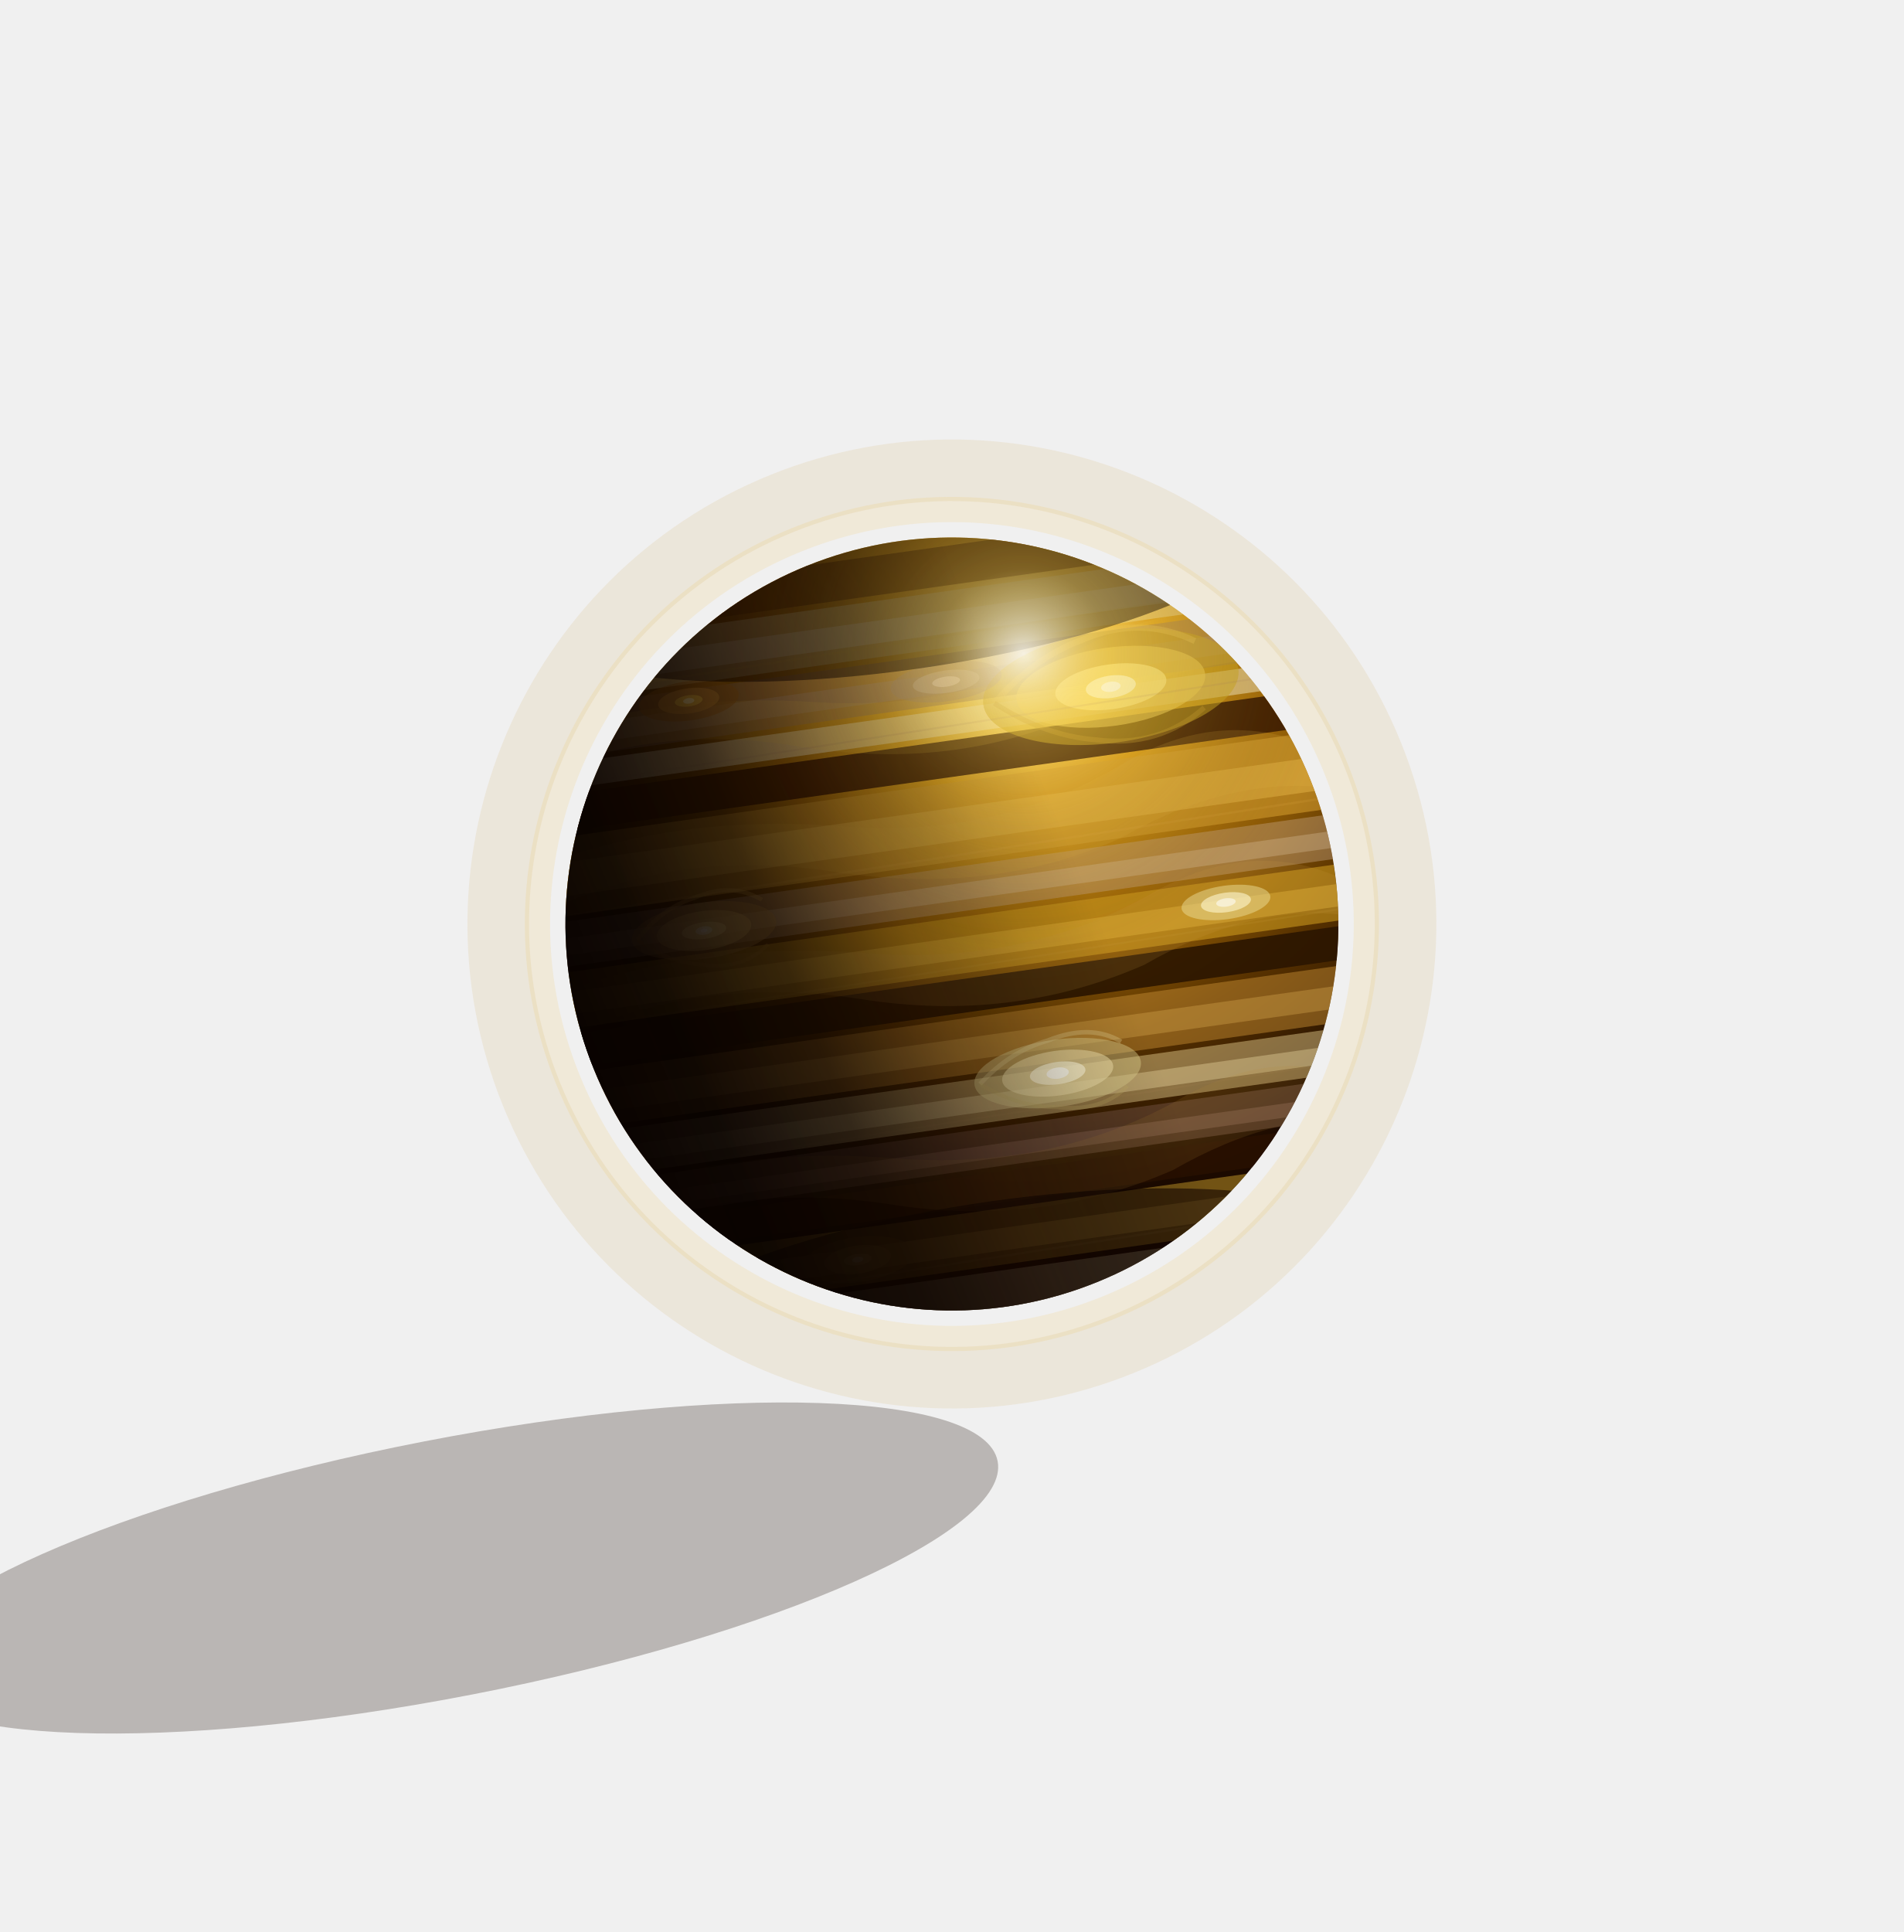
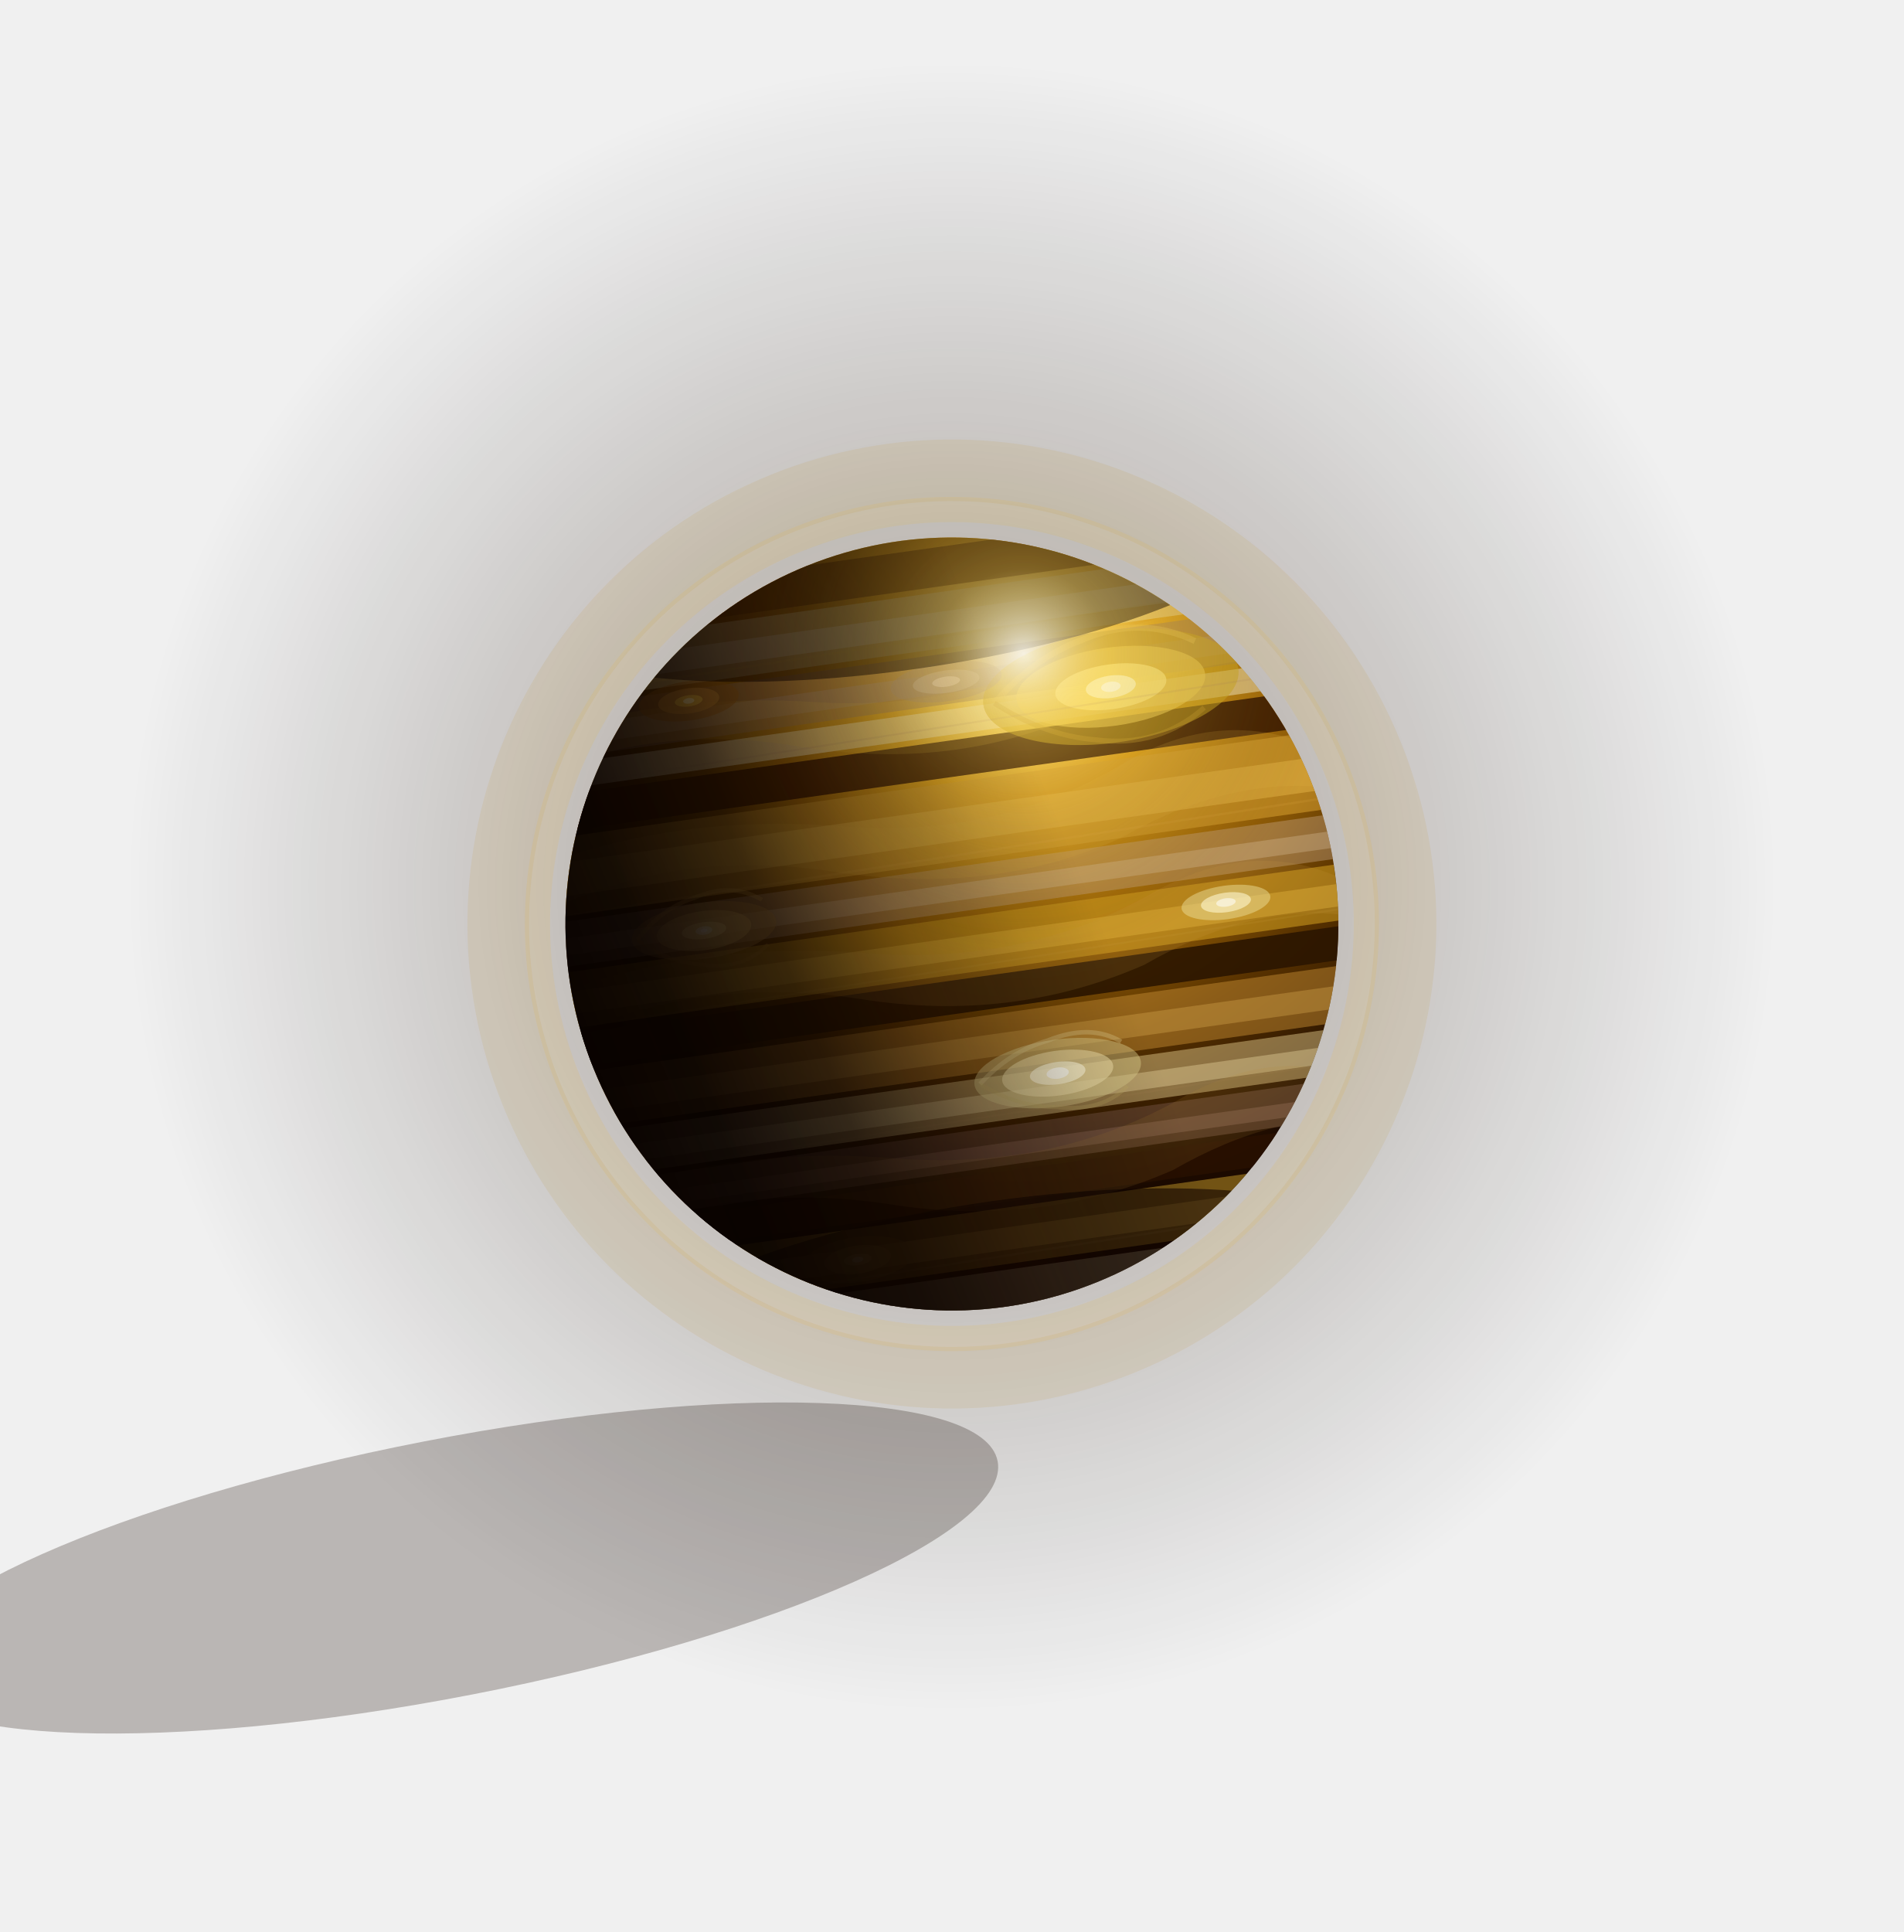
<svg xmlns="http://www.w3.org/2000/svg" width="100%" viewBox="0 0 680 690">
  <defs>
    <radialGradient id="sceneGlow" cx="50%" cy="48%" r="44%">
      <stop offset="0%" stop-color="#4a2c04" stop-opacity="0.44" />
      <stop offset="55%" stop-color="#200e00" stop-opacity="0.18" />
      <stop offset="100%" stop-color="#000" stop-opacity="0" />
    </radialGradient>
    <radialGradient id="pDay" cx="71%" cy="22%" r="70%">
      <stop offset="0%" stop-color="#fff8e8" />
      <stop offset="10%" stop-color="#f8d870" />
      <stop offset="26%" stop-color="#e0a018" />
      <stop offset="48%" stop-color="#a06808" />
      <stop offset="72%" stop-color="#583200" />
      <stop offset="100%" stop-color="#1c0a00" />
    </radialGradient>
    <linearGradient id="nightShadow" x1="0%" y1="0%" x2="100%" y2="0%">
      <stop offset="0%" stop-color="#080200" stop-opacity="0.98" />
      <stop offset="12%" stop-color="#080200" stop-opacity="0.92" />
      <stop offset="28%" stop-color="#0c0400" stop-opacity="0.75" />
      <stop offset="44%" stop-color="#100500" stop-opacity="0.38" />
      <stop offset="58%" stop-color="#000" stop-opacity="0.12" />
      <stop offset="68%" stop-color="#000" stop-opacity="0" />
      <stop offset="100%" stop-color="#000" stop-opacity="0" />
    </linearGradient>
    <radialGradient id="shine" cx="72%" cy="21%" r="40%">
      <stop offset="0%" stop-color="#fffdf0" stop-opacity="0.82" />
      <stop offset="28%" stop-color="#f8d860" stop-opacity="0.28" />
      <stop offset="100%" stop-color="#000" stop-opacity="0" />
    </radialGradient>
    <radialGradient id="a1g" cx="68%" cy="30%" r="65%">
      <stop offset="0%" stop-color="#c8a870" />
      <stop offset="55%" stop-color="#6a4820" />
      <stop offset="100%" stop-color="#1e0e00" />
    </radialGradient>
    <radialGradient id="a2g" cx="65%" cy="28%" r="62%">
      <stop offset="0%" stop-color="#b89060" />
      <stop offset="55%" stop-color="#5a3c18" />
      <stop offset="100%" stop-color="#180a00" />
    </radialGradient>
    <radialGradient id="a3g" cx="70%" cy="32%" r="65%">
      <stop offset="0%" stop-color="#d0b880" />
      <stop offset="55%" stop-color="#7a5428" />
      <stop offset="100%" stop-color="#221000" />
    </radialGradient>
    <radialGradient id="a4g" cx="66%" cy="28%" r="60%">
      <stop offset="0%" stop-color="#a88050" />
      <stop offset="55%" stop-color="#4e3010" />
      <stop offset="100%" stop-color="#160800" />
    </radialGradient>
    <radialGradient id="a5g" cx="68%" cy="30%" r="63%">
      <stop offset="0%" stop-color="#c0a068" />
      <stop offset="55%" stop-color="#604018" />
      <stop offset="100%" stop-color="#1a0800" />
    </radialGradient>
    <clipPath id="pClip">
      <circle cx="340" cy="330" r="138" />
    </clipPath>
  </defs>
  <ellipse cx="160" cy="560" rx="200" ry="46" fill="#180800" opacity="0.25" transform="rotate(-11,160,560)" style="fill:rgb(24, 8, 0);stroke:none;color:rgb(255, 255, 255);stroke-width:1px;stroke-linecap:butt;stroke-linejoin:miter;opacity:0.25;font-family:&quot;Anthropic Sans&quot;, -apple-system, BlinkMacSystemFont, &quot;Segoe UI&quot;, sans-serif;font-size:16px;font-weight:400;text-anchor:start;dominant-baseline:auto" />
+   <circle cx="340" cy="330" r="340" fill="url(#sceneGlow)" style="stroke:none;color:rgb(255, 255, 255);stroke-width:1px;stroke-linecap:butt;stroke-linejoin:miter;opacity:1;font-family:&quot;Anthropic Sans&quot;, -apple-system, BlinkMacSystemFont, &quot;Segoe UI&quot;, sans-serif;font-size:16px;font-weight:400;text-anchor:start;dominant-baseline:auto" />
  <g transform="rotate(-22, 340, 330)" style="fill:rgb(0, 0, 0);stroke:none;color:rgb(255, 255, 255);stroke-width:1px;stroke-linecap:butt;stroke-linejoin:miter;opacity:1;font-family:&quot;Anthropic Sans&quot;, -apple-system, BlinkMacSystemFont, &quot;Segoe UI&quot;, sans-serif;font-size:16px;font-weight:400;text-anchor:start;dominant-baseline:auto">
    <circle cx="340" cy="330" r="162" fill="none" stroke="#c08000" stroke-width="22" opacity="0.09" style="fill:none;stroke:rgb(192, 128, 0);color:rgb(255, 255, 255);stroke-width:22px;stroke-linecap:butt;stroke-linejoin:miter;opacity:0.09;font-family:&quot;Anthropic Sans&quot;, -apple-system, BlinkMacSystemFont, &quot;Segoe UI&quot;, sans-serif;font-size:16px;font-weight:400;text-anchor:start;dominant-baseline:auto" />
    <circle cx="340" cy="330" r="148" fill="none" stroke="#f0b020" stroke-width="9" opacity="0.12" style="fill:none;stroke:rgb(240, 176, 32);color:rgb(255, 255, 255);stroke-width:9px;stroke-linecap:butt;stroke-linejoin:miter;opacity:0.12;font-family:&quot;Anthropic Sans&quot;, -apple-system, BlinkMacSystemFont, &quot;Segoe UI&quot;, sans-serif;font-size:16px;font-weight:400;text-anchor:start;dominant-baseline:auto" />
    <circle cx="340" cy="330" r="138" fill="url(#pDay)" style="stroke:none;color:rgb(255, 255, 255);stroke-width:1px;stroke-linecap:butt;stroke-linejoin:miter;opacity:1;font-family:&quot;Anthropic Sans&quot;, -apple-system, BlinkMacSystemFont, &quot;Segoe UI&quot;, sans-serif;font-size:16px;font-weight:400;text-anchor:start;dominant-baseline:auto" />
    <g clip-path="url(#pClip)" style="fill:rgb(0, 0, 0);stroke:none;color:rgb(255, 255, 255);stroke-width:1px;stroke-linecap:butt;stroke-linejoin:miter;opacity:1;font-family:&quot;Anthropic Sans&quot;, -apple-system, BlinkMacSystemFont, &quot;Segoe UI&quot;, sans-serif;font-size:16px;font-weight:400;text-anchor:start;dominant-baseline:auto">
      <g transform="rotate(14, 340, 330)" style="fill:rgb(0, 0, 0);stroke:none;color:rgb(255, 255, 255);stroke-width:1px;stroke-linecap:butt;stroke-linejoin:miter;opacity:1;font-family:&quot;Anthropic Sans&quot;, -apple-system, BlinkMacSystemFont, &quot;Segoe UI&quot;, sans-serif;font-size:16px;font-weight:400;text-anchor:start;dominant-baseline:auto">
        <rect x="202" y="196" width="276" height="14" fill="#6a3c00" opacity="0.62" style="fill:rgb(106, 60, 0);stroke:none;color:rgb(255, 255, 255);stroke-width:1px;stroke-linecap:butt;stroke-linejoin:miter;opacity:0.62;font-family:&quot;Anthropic Sans&quot;, -apple-system, BlinkMacSystemFont, &quot;Segoe UI&quot;, sans-serif;font-size:16px;font-weight:400;text-anchor:start;dominant-baseline:auto" />
        <rect x="202" y="212" width="276" height="20" fill="#f0e0a0" opacity="0.48" style="fill:rgb(240, 224, 160);stroke:none;color:rgb(255, 255, 255);stroke-width:1px;stroke-linecap:butt;stroke-linejoin:miter;opacity:0.48;font-family:&quot;Anthropic Sans&quot;, -apple-system, BlinkMacSystemFont, &quot;Segoe UI&quot;, sans-serif;font-size:16px;font-weight:400;text-anchor:start;dominant-baseline:auto" />
        <rect x="202" y="219" width="276" height="8" fill="#fff8d8" opacity="0.38" style="fill:rgb(255, 248, 216);stroke:none;color:rgb(255, 255, 255);stroke-width:1px;stroke-linecap:butt;stroke-linejoin:miter;opacity:0.38;font-family:&quot;Anthropic Sans&quot;, -apple-system, BlinkMacSystemFont, &quot;Segoe UI&quot;, sans-serif;font-size:16px;font-weight:400;text-anchor:start;dominant-baseline:auto" />
        <rect x="202" y="234" width="276" height="18" fill="#907060" opacity="0.44" style="fill:rgb(144, 112, 96);stroke:none;color:rgb(255, 255, 255);stroke-width:1px;stroke-linecap:butt;stroke-linejoin:miter;opacity:0.44;font-family:&quot;Anthropic Sans&quot;, -apple-system, BlinkMacSystemFont, &quot;Segoe UI&quot;, sans-serif;font-size:16px;font-weight:400;text-anchor:start;dominant-baseline:auto" />
        <rect x="202" y="241" width="276" height="7" fill="#b09888" opacity="0.32" style="fill:rgb(176, 152, 136);stroke:none;color:rgb(255, 255, 255);stroke-width:1px;stroke-linecap:butt;stroke-linejoin:miter;opacity:0.32;font-family:&quot;Anthropic Sans&quot;, -apple-system, BlinkMacSystemFont, &quot;Segoe UI&quot;, sans-serif;font-size:16px;font-weight:400;text-anchor:start;dominant-baseline:auto" />
        <rect x="202" y="254" width="276" height="9" fill="#fdf4d0" opacity="0.50" style="fill:rgb(253, 244, 208);stroke:none;color:rgb(255, 255, 255);stroke-width:1px;stroke-linecap:butt;stroke-linejoin:miter;opacity:0.5;font-family:&quot;Anthropic Sans&quot;, -apple-system, BlinkMacSystemFont, &quot;Segoe UI&quot;, sans-serif;font-size:16px;font-weight:400;text-anchor:start;dominant-baseline:auto" />
        <rect x="202" y="265" width="276" height="13" fill="#381800" opacity="0.85" style="fill:rgb(56, 24, 0);stroke:none;color:rgb(255, 255, 255);stroke-width:1px;stroke-linecap:butt;stroke-linejoin:miter;opacity:0.85;font-family:&quot;Anthropic Sans&quot;, -apple-system, BlinkMacSystemFont, &quot;Segoe UI&quot;, sans-serif;font-size:16px;font-weight:400;text-anchor:start;dominant-baseline:auto" />
        <rect x="202" y="280" width="276" height="28" fill="#d8a030" opacity="0.54" style="fill:rgb(216, 160, 48);stroke:none;color:rgb(255, 255, 255);stroke-width:1px;stroke-linecap:butt;stroke-linejoin:miter;opacity:0.54;font-family:&quot;Anthropic Sans&quot;, -apple-system, BlinkMacSystemFont, &quot;Segoe UI&quot;, sans-serif;font-size:16px;font-weight:400;text-anchor:start;dominant-baseline:auto" />
        <rect x="202" y="289" width="276" height="12" fill="#f0c050" opacity="0.40" style="fill:rgb(240, 192, 80);stroke:none;color:rgb(255, 255, 255);stroke-width:1px;stroke-linecap:butt;stroke-linejoin:miter;opacity:0.4;font-family:&quot;Anthropic Sans&quot;, -apple-system, BlinkMacSystemFont, &quot;Segoe UI&quot;, sans-serif;font-size:16px;font-weight:400;text-anchor:start;dominant-baseline:auto" />
        <rect x="202" y="310" width="276" height="16" fill="#c8a888" opacity="0.40" style="fill:rgb(200, 168, 136);stroke:none;color:rgb(255, 255, 255);stroke-width:1px;stroke-linecap:butt;stroke-linejoin:miter;opacity:0.4;font-family:&quot;Anthropic Sans&quot;, -apple-system, BlinkMacSystemFont, &quot;Segoe UI&quot;, sans-serif;font-size:16px;font-weight:400;text-anchor:start;dominant-baseline:auto" />
        <rect x="202" y="316" width="276" height="6" fill="#e0c8a8" opacity="0.30" style="fill:rgb(224, 200, 168);stroke:none;color:rgb(255, 255, 255);stroke-width:1px;stroke-linecap:butt;stroke-linejoin:miter;opacity:0.3;font-family:&quot;Anthropic Sans&quot;, -apple-system, BlinkMacSystemFont, &quot;Segoe UI&quot;, sans-serif;font-size:16px;font-weight:400;text-anchor:start;dominant-baseline:auto" />
        <rect x="202" y="328" width="276" height="20" fill="#d4a020" opacity="0.54" style="fill:rgb(212, 160, 32);stroke:none;color:rgb(255, 255, 255);stroke-width:1px;stroke-linecap:butt;stroke-linejoin:miter;opacity:0.54;font-family:&quot;Anthropic Sans&quot;, -apple-system, BlinkMacSystemFont, &quot;Segoe UI&quot;, sans-serif;font-size:16px;font-weight:400;text-anchor:start;dominant-baseline:auto" />
        <rect x="202" y="335" width="276" height="8" fill="#ecbe40" opacity="0.38" style="fill:rgb(236, 190, 64);stroke:none;color:rgb(255, 255, 255);stroke-width:1px;stroke-linecap:butt;stroke-linejoin:miter;opacity:0.38;font-family:&quot;Anthropic Sans&quot;, -apple-system, BlinkMacSystemFont, &quot;Segoe UI&quot;, sans-serif;font-size:16px;font-weight:400;text-anchor:start;dominant-baseline:auto" />
        <rect x="202" y="350" width="276" height="12" fill="#2a1400" opacity="0.88" style="fill:rgb(42, 20, 0);stroke:none;color:rgb(255, 255, 255);stroke-width:1px;stroke-linecap:butt;stroke-linejoin:miter;opacity:0.88;font-family:&quot;Anthropic Sans&quot;, -apple-system, BlinkMacSystemFont, &quot;Segoe UI&quot;, sans-serif;font-size:16px;font-weight:400;text-anchor:start;dominant-baseline:auto" />
        <rect x="202" y="364" width="276" height="20" fill="#c08830" opacity="0.50" style="fill:rgb(192, 136, 48);stroke:none;color:rgb(255, 255, 255);stroke-width:1px;stroke-linecap:butt;stroke-linejoin:miter;opacity:0.5;font-family:&quot;Anthropic Sans&quot;, -apple-system, BlinkMacSystemFont, &quot;Segoe UI&quot;, sans-serif;font-size:16px;font-weight:400;text-anchor:start;dominant-baseline:auto" />
        <rect x="202" y="371" width="276" height="8" fill="#d8a850" opacity="0.36" style="fill:rgb(216, 168, 80);stroke:none;color:rgb(255, 255, 255);stroke-width:1px;stroke-linecap:butt;stroke-linejoin:miter;opacity:0.36;font-family:&quot;Anthropic Sans&quot;, -apple-system, BlinkMacSystemFont, &quot;Segoe UI&quot;, sans-serif;font-size:16px;font-weight:400;text-anchor:start;dominant-baseline:auto" />
        <rect x="202" y="386" width="276" height="16" fill="#e8d090" opacity="0.46" style="fill:rgb(232, 208, 144);stroke:none;color:rgb(255, 255, 255);stroke-width:1px;stroke-linecap:butt;stroke-linejoin:miter;opacity:0.46;font-family:&quot;Anthropic Sans&quot;, -apple-system, BlinkMacSystemFont, &quot;Segoe UI&quot;, sans-serif;font-size:16px;font-weight:400;text-anchor:start;dominant-baseline:auto" />
        <rect x="202" y="392" width="276" height="6" fill="#f8e8b0" opacity="0.34" style="fill:rgb(248, 232, 176);stroke:none;color:rgb(255, 255, 255);stroke-width:1px;stroke-linecap:butt;stroke-linejoin:miter;opacity:0.34;font-family:&quot;Anthropic Sans&quot;, -apple-system, BlinkMacSystemFont, &quot;Segoe UI&quot;, sans-serif;font-size:16px;font-weight:400;text-anchor:start;dominant-baseline:auto" />
        <rect x="202" y="404" width="276" height="14" fill="#806050" opacity="0.42" style="fill:rgb(128, 96, 80);stroke:none;color:rgb(255, 255, 255);stroke-width:1px;stroke-linecap:butt;stroke-linejoin:miter;opacity:0.42;font-family:&quot;Anthropic Sans&quot;, -apple-system, BlinkMacSystemFont, &quot;Segoe UI&quot;, sans-serif;font-size:16px;font-weight:400;text-anchor:start;dominant-baseline:auto" />
        <rect x="202" y="410" width="276" height="5" fill="#a88070" opacity="0.30" style="fill:rgb(168, 128, 112);stroke:none;color:rgb(255, 255, 255);stroke-width:1px;stroke-linecap:butt;stroke-linejoin:miter;opacity:0.3;font-family:&quot;Anthropic Sans&quot;, -apple-system, BlinkMacSystemFont, &quot;Segoe UI&quot;, sans-serif;font-size:16px;font-weight:400;text-anchor:start;dominant-baseline:auto" />
        <rect x="202" y="420" width="276" height="11" fill="#281000" opacity="0.84" style="fill:rgb(40, 16, 0);stroke:none;color:rgb(255, 255, 255);stroke-width:1px;stroke-linecap:butt;stroke-linejoin:miter;opacity:0.84;font-family:&quot;Anthropic Sans&quot;, -apple-system, BlinkMacSystemFont, &quot;Segoe UI&quot;, sans-serif;font-size:16px;font-weight:400;text-anchor:start;dominant-baseline:auto" />
        <rect x="202" y="433" width="276" height="20" fill="#c89c28" opacity="0.50" style="fill:rgb(200, 156, 40);stroke:none;color:rgb(255, 255, 255);stroke-width:1px;stroke-linecap:butt;stroke-linejoin:miter;opacity:0.5;font-family:&quot;Anthropic Sans&quot;, -apple-system, BlinkMacSystemFont, &quot;Segoe UI&quot;, sans-serif;font-size:16px;font-weight:400;text-anchor:start;dominant-baseline:auto" />
        <rect x="202" y="440" width="276" height="8" fill="#e8bc48" opacity="0.36" style="fill:rgb(232, 188, 72);stroke:none;color:rgb(255, 255, 255);stroke-width:1px;stroke-linecap:butt;stroke-linejoin:miter;opacity:0.36;font-family:&quot;Anthropic Sans&quot;, -apple-system, BlinkMacSystemFont, &quot;Segoe UI&quot;, sans-serif;font-size:16px;font-weight:400;text-anchor:start;dominant-baseline:auto" />
        <rect x="202" y="455" width="276" height="15" fill="#e8d8a8" opacity="0.42" style="fill:rgb(232, 216, 168);stroke:none;color:rgb(255, 255, 255);stroke-width:1px;stroke-linecap:butt;stroke-linejoin:miter;opacity:0.42;font-family:&quot;Anthropic Sans&quot;, -apple-system, BlinkMacSystemFont, &quot;Segoe UI&quot;, sans-serif;font-size:16px;font-weight:400;text-anchor:start;dominant-baseline:auto" />
        <path d="M202 243 Q252 234 304 245 Q354 255 402 238 Q442 224 478 242 L478 254 Q440 246 396 262 Q348 276 296 260 Q246 244 202 257Z" fill="#f0c840" opacity="0.16" style="fill:rgb(240, 200, 64);stroke:none;color:rgb(255, 255, 255);stroke-width:1px;stroke-linecap:butt;stroke-linejoin:miter;opacity:0.16;font-family:&quot;Anthropic Sans&quot;, -apple-system, BlinkMacSystemFont, &quot;Segoe UI&quot;, sans-serif;font-size:16px;font-weight:400;text-anchor:start;dominant-baseline:auto" />
        <path d="M202 288 Q252 278 306 290 Q360 302 408 282 Q446 266 478 286 L478 300 Q444 292 404 308 Q356 322 302 306 Q250 290 202 304Z" fill="#e0b040" opacity="0.17" style="fill:rgb(224, 176, 64);stroke:none;color:rgb(255, 255, 255);stroke-width:1px;stroke-linecap:butt;stroke-linejoin:miter;opacity:0.17;font-family:&quot;Anthropic Sans&quot;, -apple-system, BlinkMacSystemFont, &quot;Segoe UI&quot;, sans-serif;font-size:16px;font-weight:400;text-anchor:start;dominant-baseline:auto" />
        <path d="M202 334 Q254 324 308 336 Q362 348 410 330 Q448 314 478 332 L478 346 Q446 338 406 354 Q356 368 304 352 Q250 336 202 350Z" fill="#c89840" opacity="0.15" style="fill:rgb(200, 152, 64);stroke:none;color:rgb(255, 255, 255);stroke-width:1px;stroke-linecap:butt;stroke-linejoin:miter;opacity:0.15;font-family:&quot;Anthropic Sans&quot;, -apple-system, BlinkMacSystemFont, &quot;Segoe UI&quot;, sans-serif;font-size:16px;font-weight:400;text-anchor:start;dominant-baseline:auto" />
        <path d="M202 408 Q254 398 308 410 Q362 422 410 404 Q448 388 478 406 L478 420 Q446 412 406 428 Q356 442 304 426 Q250 410 202 424Z" fill="#b88830" opacity="0.14" style="fill:rgb(184, 136, 48);stroke:none;color:rgb(255, 255, 255);stroke-width:1px;stroke-linecap:butt;stroke-linejoin:miter;opacity:0.14;font-family:&quot;Anthropic Sans&quot;, -apple-system, BlinkMacSystemFont, &quot;Segoe UI&quot;, sans-serif;font-size:16px;font-weight:400;text-anchor:start;dominant-baseline:auto" />
        <ellipse cx="408" cy="254" rx="46" ry="20" fill="#d0a820" opacity="0.52" style="fill:rgb(208, 168, 32);stroke:none;color:rgb(255, 255, 255);stroke-width:1px;stroke-linecap:butt;stroke-linejoin:miter;opacity:0.52;font-family:&quot;Anthropic Sans&quot;, -apple-system, BlinkMacSystemFont, &quot;Segoe UI&quot;, sans-serif;font-size:16px;font-weight:400;text-anchor:start;dominant-baseline:auto" />
        <ellipse cx="408" cy="254" rx="34" ry="14" fill="#f0cc50" opacity="0.58" style="fill:rgb(240, 204, 80);stroke:none;color:rgb(255, 255, 255);stroke-width:1px;stroke-linecap:butt;stroke-linejoin:miter;opacity:0.58;font-family:&quot;Anthropic Sans&quot;, -apple-system, BlinkMacSystemFont, &quot;Segoe UI&quot;, sans-serif;font-size:16px;font-weight:400;text-anchor:start;dominant-baseline:auto" />
        <ellipse cx="408" cy="254" rx="20" ry="8" fill="#ffe880" opacity="0.65" style="fill:rgb(255, 232, 128);stroke:none;color:rgb(255, 255, 255);stroke-width:1px;stroke-linecap:butt;stroke-linejoin:miter;opacity:0.65;font-family:&quot;Anthropic Sans&quot;, -apple-system, BlinkMacSystemFont, &quot;Segoe UI&quot;, sans-serif;font-size:16px;font-weight:400;text-anchor:start;dominant-baseline:auto" />
        <ellipse cx="408" cy="254" rx="9" ry="4" fill="#fff8c8" opacity="0.72" style="fill:rgb(255, 248, 200);stroke:none;color:rgb(255, 255, 255);stroke-width:1px;stroke-linecap:butt;stroke-linejoin:miter;opacity:0.72;font-family:&quot;Anthropic Sans&quot;, -apple-system, BlinkMacSystemFont, &quot;Segoe UI&quot;, sans-serif;font-size:16px;font-weight:400;text-anchor:start;dominant-baseline:auto" />
        <ellipse cx="408" cy="254" rx="3.5" ry="1.8" fill="#fff" opacity="0.62" style="fill:rgb(255, 255, 255);stroke:none;color:rgb(255, 255, 255);stroke-width:1px;stroke-linecap:butt;stroke-linejoin:miter;opacity:0.62;font-family:&quot;Anthropic Sans&quot;, -apple-system, BlinkMacSystemFont, &quot;Segoe UI&quot;, sans-serif;font-size:16px;font-weight:400;text-anchor:start;dominant-baseline:auto" />
        <path d="M366 254 Q382 240 400 236 Q422 230 440 242" fill="none" stroke="#e8c050" stroke-width="2.2" opacity="0.40" style="fill:none;stroke:rgb(232, 192, 80);color:rgb(255, 255, 255);stroke-width:2.2px;stroke-linecap:butt;stroke-linejoin:miter;opacity:0.4;font-family:&quot;Anthropic Sans&quot;, -apple-system, BlinkMacSystemFont, &quot;Segoe UI&quot;, sans-serif;font-size:16px;font-weight:400;text-anchor:start;dominant-baseline:auto" />
        <path d="M366 254 Q382 268 400 272 Q422 278 440 266" fill="none" stroke="#c89c28" stroke-width="1.8" opacity="0.34" style="fill:none;stroke:rgb(200, 156, 40);color:rgb(255, 255, 255);stroke-width:1.8px;stroke-linecap:butt;stroke-linejoin:miter;opacity:0.34;font-family:&quot;Anthropic Sans&quot;, -apple-system, BlinkMacSystemFont, &quot;Segoe UI&quot;, sans-serif;font-size:16px;font-weight:400;text-anchor:start;dominant-baseline:auto" />
        <ellipse cx="252" cy="320" rx="26" ry="10" fill="#c09040" opacity="0.50" style="fill:rgb(192, 144, 64);stroke:none;color:rgb(255, 255, 255);stroke-width:1px;stroke-linecap:butt;stroke-linejoin:miter;opacity:0.5;font-family:&quot;Anthropic Sans&quot;, -apple-system, BlinkMacSystemFont, &quot;Segoe UI&quot;, sans-serif;font-size:16px;font-weight:400;text-anchor:start;dominant-baseline:auto" />
        <ellipse cx="252" cy="320" rx="17" ry="7" fill="#e0b860" opacity="0.56" style="fill:rgb(224, 184, 96);stroke:none;color:rgb(255, 255, 255);stroke-width:1px;stroke-linecap:butt;stroke-linejoin:miter;opacity:0.56;font-family:&quot;Anthropic Sans&quot;, -apple-system, BlinkMacSystemFont, &quot;Segoe UI&quot;, sans-serif;font-size:16px;font-weight:400;text-anchor:start;dominant-baseline:auto" />
        <ellipse cx="252" cy="320" rx="8" ry="3" fill="#f8d888" opacity="0.62" style="fill:rgb(248, 216, 136);stroke:none;color:rgb(255, 255, 255);stroke-width:1px;stroke-linecap:butt;stroke-linejoin:miter;opacity:0.62;font-family:&quot;Anthropic Sans&quot;, -apple-system, BlinkMacSystemFont, &quot;Segoe UI&quot;, sans-serif;font-size:16px;font-weight:400;text-anchor:start;dominant-baseline:auto" />
        <ellipse cx="252" cy="320" rx="3" ry="1.5" fill="#fff8e0" opacity="0.55" style="fill:rgb(255, 248, 224);stroke:none;color:rgb(255, 255, 255);stroke-width:1px;stroke-linecap:butt;stroke-linejoin:miter;opacity:0.55;font-family:&quot;Anthropic Sans&quot;, -apple-system, BlinkMacSystemFont, &quot;Segoe UI&quot;, sans-serif;font-size:16px;font-weight:400;text-anchor:start;dominant-baseline:auto" />
        <ellipse cx="252" cy="320" rx="1.2" ry="0.7" fill="#fff" opacity="0.48" style="fill:rgb(255, 255, 255);stroke:none;color:rgb(255, 255, 255);stroke-width:1px;stroke-linecap:butt;stroke-linejoin:miter;opacity:0.48;font-family:&quot;Anthropic Sans&quot;, -apple-system, BlinkMacSystemFont, &quot;Segoe UI&quot;, sans-serif;font-size:16px;font-weight:400;text-anchor:start;dominant-baseline:auto" />
        <path d="M228 320 Q238 310 250 308 Q264 304 274 312" fill="none" stroke="#d8a848" stroke-width="1.5" opacity="0.36" style="fill:none;stroke:rgb(216, 168, 72);color:rgb(255, 255, 255);stroke-width:1.5px;stroke-linecap:butt;stroke-linejoin:miter;opacity:0.36;font-family:&quot;Anthropic Sans&quot;, -apple-system, BlinkMacSystemFont, &quot;Segoe UI&quot;, sans-serif;font-size:16px;font-weight:400;text-anchor:start;dominant-baseline:auto" />
        <path d="M228 320 Q238 330 250 332 Q264 336 274 328" fill="none" stroke="#b88830" stroke-width="1.3" opacity="0.30" style="fill:none;stroke:rgb(184, 136, 48);color:rgb(255, 255, 255);stroke-width:1.3px;stroke-linecap:butt;stroke-linejoin:miter;opacity:0.3;font-family:&quot;Anthropic Sans&quot;, -apple-system, BlinkMacSystemFont, &quot;Segoe UI&quot;, sans-serif;font-size:16px;font-weight:400;text-anchor:start;dominant-baseline:auto" />
        <ellipse cx="370" cy="388" rx="30" ry="12" fill="#d8c888" opacity="0.48" style="fill:rgb(216, 200, 136);stroke:none;color:rgb(255, 255, 255);stroke-width:1px;stroke-linecap:butt;stroke-linejoin:miter;opacity:0.48;font-family:&quot;Anthropic Sans&quot;, -apple-system, BlinkMacSystemFont, &quot;Segoe UI&quot;, sans-serif;font-size:16px;font-weight:400;text-anchor:start;dominant-baseline:auto" />
        <ellipse cx="370" cy="388" rx="20" ry="8" fill="#f0e0a8" opacity="0.54" style="fill:rgb(240, 224, 168);stroke:none;color:rgb(255, 255, 255);stroke-width:1px;stroke-linecap:butt;stroke-linejoin:miter;opacity:0.54;font-family:&quot;Anthropic Sans&quot;, -apple-system, BlinkMacSystemFont, &quot;Segoe UI&quot;, sans-serif;font-size:16px;font-weight:400;text-anchor:start;dominant-baseline:auto" />
        <ellipse cx="370" cy="388" rx="10" ry="4" fill="#fff8d8" opacity="0.62" style="fill:rgb(255, 248, 216);stroke:none;color:rgb(255, 255, 255);stroke-width:1px;stroke-linecap:butt;stroke-linejoin:miter;opacity:0.62;font-family:&quot;Anthropic Sans&quot;, -apple-system, BlinkMacSystemFont, &quot;Segoe UI&quot;, sans-serif;font-size:16px;font-weight:400;text-anchor:start;dominant-baseline:auto" />
        <ellipse cx="370" cy="388" rx="4" ry="2" fill="#fff" opacity="0.58" style="fill:rgb(255, 255, 255);stroke:none;color:rgb(255, 255, 255);stroke-width:1px;stroke-linecap:butt;stroke-linejoin:miter;opacity:0.58;font-family:&quot;Anthropic Sans&quot;, -apple-system, BlinkMacSystemFont, &quot;Segoe UI&quot;, sans-serif;font-size:16px;font-weight:400;text-anchor:start;dominant-baseline:auto" />
        <path d="M342 388 Q354 378 368 376 Q384 372 394 380" fill="none" stroke="#e0cc90" stroke-width="1.6" opacity="0.34" style="fill:none;stroke:rgb(224, 204, 144);color:rgb(255, 255, 255);stroke-width:1.6px;stroke-linecap:butt;stroke-linejoin:miter;opacity:0.34;font-family:&quot;Anthropic Sans&quot;, -apple-system, BlinkMacSystemFont, &quot;Segoe UI&quot;, sans-serif;font-size:16px;font-weight:400;text-anchor:start;dominant-baseline:auto" />
        <path d="M342 388 Q354 398 368 400 Q384 404 394 396" fill="none" stroke="#c0a860" stroke-width="1.4" opacity="0.28" style="fill:none;stroke:rgb(192, 168, 96);color:rgb(255, 255, 255);stroke-width:1.4px;stroke-linecap:butt;stroke-linejoin:miter;opacity:0.28;font-family:&quot;Anthropic Sans&quot;, -apple-system, BlinkMacSystemFont, &quot;Segoe UI&quot;, sans-serif;font-size:16px;font-weight:400;text-anchor:start;dominant-baseline:auto" />
        <ellipse cx="258" cy="238" rx="18" ry="7" fill="#a06010" opacity="0.55" style="fill:rgb(160, 96, 16);stroke:none;color:rgb(255, 255, 255);stroke-width:1px;stroke-linecap:butt;stroke-linejoin:miter;opacity:0.55;font-family:&quot;Anthropic Sans&quot;, -apple-system, BlinkMacSystemFont, &quot;Segoe UI&quot;, sans-serif;font-size:16px;font-weight:400;text-anchor:start;dominant-baseline:auto" />
        <ellipse cx="258" cy="238" rx="11" ry="4.5" fill="#d09030" opacity="0.60" style="fill:rgb(208, 144, 48);stroke:none;color:rgb(255, 255, 255);stroke-width:1px;stroke-linecap:butt;stroke-linejoin:miter;opacity:0.6;font-family:&quot;Anthropic Sans&quot;, -apple-system, BlinkMacSystemFont, &quot;Segoe UI&quot;, sans-serif;font-size:16px;font-weight:400;text-anchor:start;dominant-baseline:auto" />
        <ellipse cx="258" cy="238" rx="5" ry="2" fill="#f8c840" opacity="0.65" style="fill:rgb(248, 200, 64);stroke:none;color:rgb(255, 255, 255);stroke-width:1px;stroke-linecap:butt;stroke-linejoin:miter;opacity:0.65;font-family:&quot;Anthropic Sans&quot;, -apple-system, BlinkMacSystemFont, &quot;Segoe UI&quot;, sans-serif;font-size:16px;font-weight:400;text-anchor:start;dominant-baseline:auto" />
        <ellipse cx="258" cy="238" rx="2" ry="1" fill="#fff8d0" opacity="0.55" style="fill:rgb(255, 248, 208);stroke:none;color:rgb(255, 255, 255);stroke-width:1px;stroke-linecap:butt;stroke-linejoin:miter;opacity:0.55;font-family:&quot;Anthropic Sans&quot;, -apple-system, BlinkMacSystemFont, &quot;Segoe UI&quot;, sans-serif;font-size:16px;font-weight:400;text-anchor:start;dominant-baseline:auto" />
        <ellipse cx="438" cy="336" rx="16" ry="6" fill="#e8d890" opacity="0.52" style="fill:rgb(232, 216, 144);stroke:none;color:rgb(255, 255, 255);stroke-width:1px;stroke-linecap:butt;stroke-linejoin:miter;opacity:0.52;font-family:&quot;Anthropic Sans&quot;, -apple-system, BlinkMacSystemFont, &quot;Segoe UI&quot;, sans-serif;font-size:16px;font-weight:400;text-anchor:start;dominant-baseline:auto" />
        <ellipse cx="438" cy="336" rx="9" ry="3.5" fill="#fff8d0" opacity="0.58" style="fill:rgb(255, 248, 208);stroke:none;color:rgb(255, 255, 255);stroke-width:1px;stroke-linecap:butt;stroke-linejoin:miter;opacity:0.58;font-family:&quot;Anthropic Sans&quot;, -apple-system, BlinkMacSystemFont, &quot;Segoe UI&quot;, sans-serif;font-size:16px;font-weight:400;text-anchor:start;dominant-baseline:auto" />
        <ellipse cx="438" cy="336" rx="3.5" ry="1.5" fill="#fff" opacity="0.52" style="fill:rgb(255, 255, 255);stroke:none;color:rgb(255, 255, 255);stroke-width:1px;stroke-linecap:butt;stroke-linejoin:miter;opacity:0.52;font-family:&quot;Anthropic Sans&quot;, -apple-system, BlinkMacSystemFont, &quot;Segoe UI&quot;, sans-serif;font-size:16px;font-weight:400;text-anchor:start;dominant-baseline:auto" />
        <ellipse cx="290" cy="444" rx="20" ry="8" fill="#a07820" opacity="0.50" style="fill:rgb(160, 120, 32);stroke:none;color:rgb(255, 255, 255);stroke-width:1px;stroke-linecap:butt;stroke-linejoin:miter;opacity:0.5;font-family:&quot;Anthropic Sans&quot;, -apple-system, BlinkMacSystemFont, &quot;Segoe UI&quot;, sans-serif;font-size:16px;font-weight:400;text-anchor:start;dominant-baseline:auto" />
        <ellipse cx="290" cy="444" rx="12" ry="5" fill="#c89c38" opacity="0.55" style="fill:rgb(200, 156, 56);stroke:none;color:rgb(255, 255, 255);stroke-width:1px;stroke-linecap:butt;stroke-linejoin:miter;opacity:0.55;font-family:&quot;Anthropic Sans&quot;, -apple-system, BlinkMacSystemFont, &quot;Segoe UI&quot;, sans-serif;font-size:16px;font-weight:400;text-anchor:start;dominant-baseline:auto" />
        <ellipse cx="290" cy="444" rx="5" ry="2" fill="#e8c060" opacity="0.60" style="fill:rgb(232, 192, 96);stroke:none;color:rgb(255, 255, 255);stroke-width:1px;stroke-linecap:butt;stroke-linejoin:miter;opacity:0.6;font-family:&quot;Anthropic Sans&quot;, -apple-system, BlinkMacSystemFont, &quot;Segoe UI&quot;, sans-serif;font-size:16px;font-weight:400;text-anchor:start;dominant-baseline:auto" />
        <ellipse cx="290" cy="444" rx="2" ry="1" fill="#fff8d8" opacity="0.50" style="fill:rgb(255, 248, 216);stroke:none;color:rgb(255, 255, 255);stroke-width:1px;stroke-linecap:butt;stroke-linejoin:miter;opacity:0.5;font-family:&quot;Anthropic Sans&quot;, -apple-system, BlinkMacSystemFont, &quot;Segoe UI&quot;, sans-serif;font-size:16px;font-weight:400;text-anchor:start;dominant-baseline:auto" />
        <ellipse cx="350" cy="244" rx="20" ry="7" fill="#b09070" opacity="0.44" style="fill:rgb(176, 144, 112);stroke:none;color:rgb(255, 255, 255);stroke-width:1px;stroke-linecap:butt;stroke-linejoin:miter;opacity:0.44;font-family:&quot;Anthropic Sans&quot;, -apple-system, BlinkMacSystemFont, &quot;Segoe UI&quot;, sans-serif;font-size:16px;font-weight:400;text-anchor:start;dominant-baseline:auto" />
        <ellipse cx="350" cy="244" rx="12" ry="4" fill="#d0b898" opacity="0.48" style="fill:rgb(208, 184, 152);stroke:none;color:rgb(255, 255, 255);stroke-width:1px;stroke-linecap:butt;stroke-linejoin:miter;opacity:0.48;font-family:&quot;Anthropic Sans&quot;, -apple-system, BlinkMacSystemFont, &quot;Segoe UI&quot;, sans-serif;font-size:16px;font-weight:400;text-anchor:start;dominant-baseline:auto" />
        <ellipse cx="350" cy="244" rx="5" ry="1.8" fill="#f0d8c0" opacity="0.50" style="fill:rgb(240, 216, 192);stroke:none;color:rgb(255, 255, 255);stroke-width:1px;stroke-linecap:butt;stroke-linejoin:miter;opacity:0.5;font-family:&quot;Anthropic Sans&quot;, -apple-system, BlinkMacSystemFont, &quot;Segoe UI&quot;, sans-serif;font-size:16px;font-weight:400;text-anchor:start;dominant-baseline:auto" />
        <line x1="202" y1="230" x2="478" y2="226" stroke="#f0c840" stroke-width="0.8" opacity="0.13" style="fill:rgb(0, 0, 0);stroke:rgb(240, 200, 64);color:rgb(255, 255, 255);stroke-width:0.8px;stroke-linecap:butt;stroke-linejoin:miter;opacity:0.13;font-family:&quot;Anthropic Sans&quot;, -apple-system, BlinkMacSystemFont, &quot;Segoe UI&quot;, sans-serif;font-size:16px;font-weight:400;text-anchor:start;dominant-baseline:auto" />
        <line x1="202" y1="262" x2="478" y2="258" stroke="#987060" stroke-width="0.7" opacity="0.12" style="fill:rgb(0, 0, 0);stroke:rgb(152, 112, 96);color:rgb(255, 255, 255);stroke-width:0.7px;stroke-linecap:butt;stroke-linejoin:miter;opacity:0.12;font-family:&quot;Anthropic Sans&quot;, -apple-system, BlinkMacSystemFont, &quot;Segoe UI&quot;, sans-serif;font-size:16px;font-weight:400;text-anchor:start;dominant-baseline:auto" />
        <line x1="202" y1="308" x2="478" y2="304" stroke="#e8b050" stroke-width="0.8" opacity="0.13" style="fill:rgb(0, 0, 0);stroke:rgb(232, 176, 80);color:rgb(255, 255, 255);stroke-width:0.8px;stroke-linecap:butt;stroke-linejoin:miter;opacity:0.13;font-family:&quot;Anthropic Sans&quot;, -apple-system, BlinkMacSystemFont, &quot;Segoe UI&quot;, sans-serif;font-size:16px;font-weight:400;text-anchor:start;dominant-baseline:auto" />
        <line x1="202" y1="348" x2="478" y2="344" stroke="#c8a040" stroke-width="0.7" opacity="0.12" style="fill:rgb(0, 0, 0);stroke:rgb(200, 160, 64);color:rgb(255, 255, 255);stroke-width:0.7px;stroke-linecap:butt;stroke-linejoin:miter;opacity:0.12;font-family:&quot;Anthropic Sans&quot;, -apple-system, BlinkMacSystemFont, &quot;Segoe UI&quot;, sans-serif;font-size:16px;font-weight:400;text-anchor:start;dominant-baseline:auto" />
        <line x1="202" y1="402" x2="478" y2="398" stroke="#a08050" stroke-width="0.7" opacity="0.11" style="fill:rgb(0, 0, 0);stroke:rgb(160, 128, 80);color:rgb(255, 255, 255);stroke-width:0.7px;stroke-linecap:butt;stroke-linejoin:miter;opacity:0.11;font-family:&quot;Anthropic Sans&quot;, -apple-system, BlinkMacSystemFont, &quot;Segoe UI&quot;, sans-serif;font-size:16px;font-weight:400;text-anchor:start;dominant-baseline:auto" />
        <line x1="202" y1="452" x2="478" y2="448" stroke="#d0b060" stroke-width="0.8" opacity="0.11" style="fill:rgb(0, 0, 0);stroke:rgb(208, 176, 96);color:rgb(255, 255, 255);stroke-width:0.8px;stroke-linecap:butt;stroke-linejoin:miter;opacity:0.11;font-family:&quot;Anthropic Sans&quot;, -apple-system, BlinkMacSystemFont, &quot;Segoe UI&quot;, sans-serif;font-size:16px;font-weight:400;text-anchor:start;dominant-baseline:auto" />
        <ellipse cx="340" cy="200" rx="138" ry="38" fill="#100400" opacity="0.55" style="fill:rgb(16, 4, 0);stroke:none;color:rgb(255, 255, 255);stroke-width:1px;stroke-linecap:butt;stroke-linejoin:miter;opacity:0.55;font-family:&quot;Anthropic Sans&quot;, -apple-system, BlinkMacSystemFont, &quot;Segoe UI&quot;, sans-serif;font-size:16px;font-weight:400;text-anchor:start;dominant-baseline:auto" />
        <ellipse cx="340" cy="468" rx="138" ry="38" fill="#100400" opacity="0.60" style="fill:rgb(16, 4, 0);stroke:none;color:rgb(255, 255, 255);stroke-width:1px;stroke-linecap:butt;stroke-linejoin:miter;opacity:0.6;font-family:&quot;Anthropic Sans&quot;, -apple-system, BlinkMacSystemFont, &quot;Segoe UI&quot;, sans-serif;font-size:16px;font-weight:400;text-anchor:start;dominant-baseline:auto" />
      </g>
      <circle cx="340" cy="330" r="138" fill="url(#shine)" style="stroke:none;color:rgb(255, 255, 255);stroke-width:1px;stroke-linecap:butt;stroke-linejoin:miter;opacity:1;font-family:&quot;Anthropic Sans&quot;, -apple-system, BlinkMacSystemFont, &quot;Segoe UI&quot;, sans-serif;font-size:16px;font-weight:400;text-anchor:start;dominant-baseline:auto" />
      <rect x="202" y="192" width="276" height="276" fill="url(#nightShadow)" style="stroke:none;color:rgb(255, 255, 255);stroke-width:1px;stroke-linecap:butt;stroke-linejoin:miter;opacity:1;font-family:&quot;Anthropic Sans&quot;, -apple-system, BlinkMacSystemFont, &quot;Segoe UI&quot;, sans-serif;font-size:16px;font-weight:400;text-anchor:start;dominant-baseline:auto" />
    </g>
  </g>
</svg>
